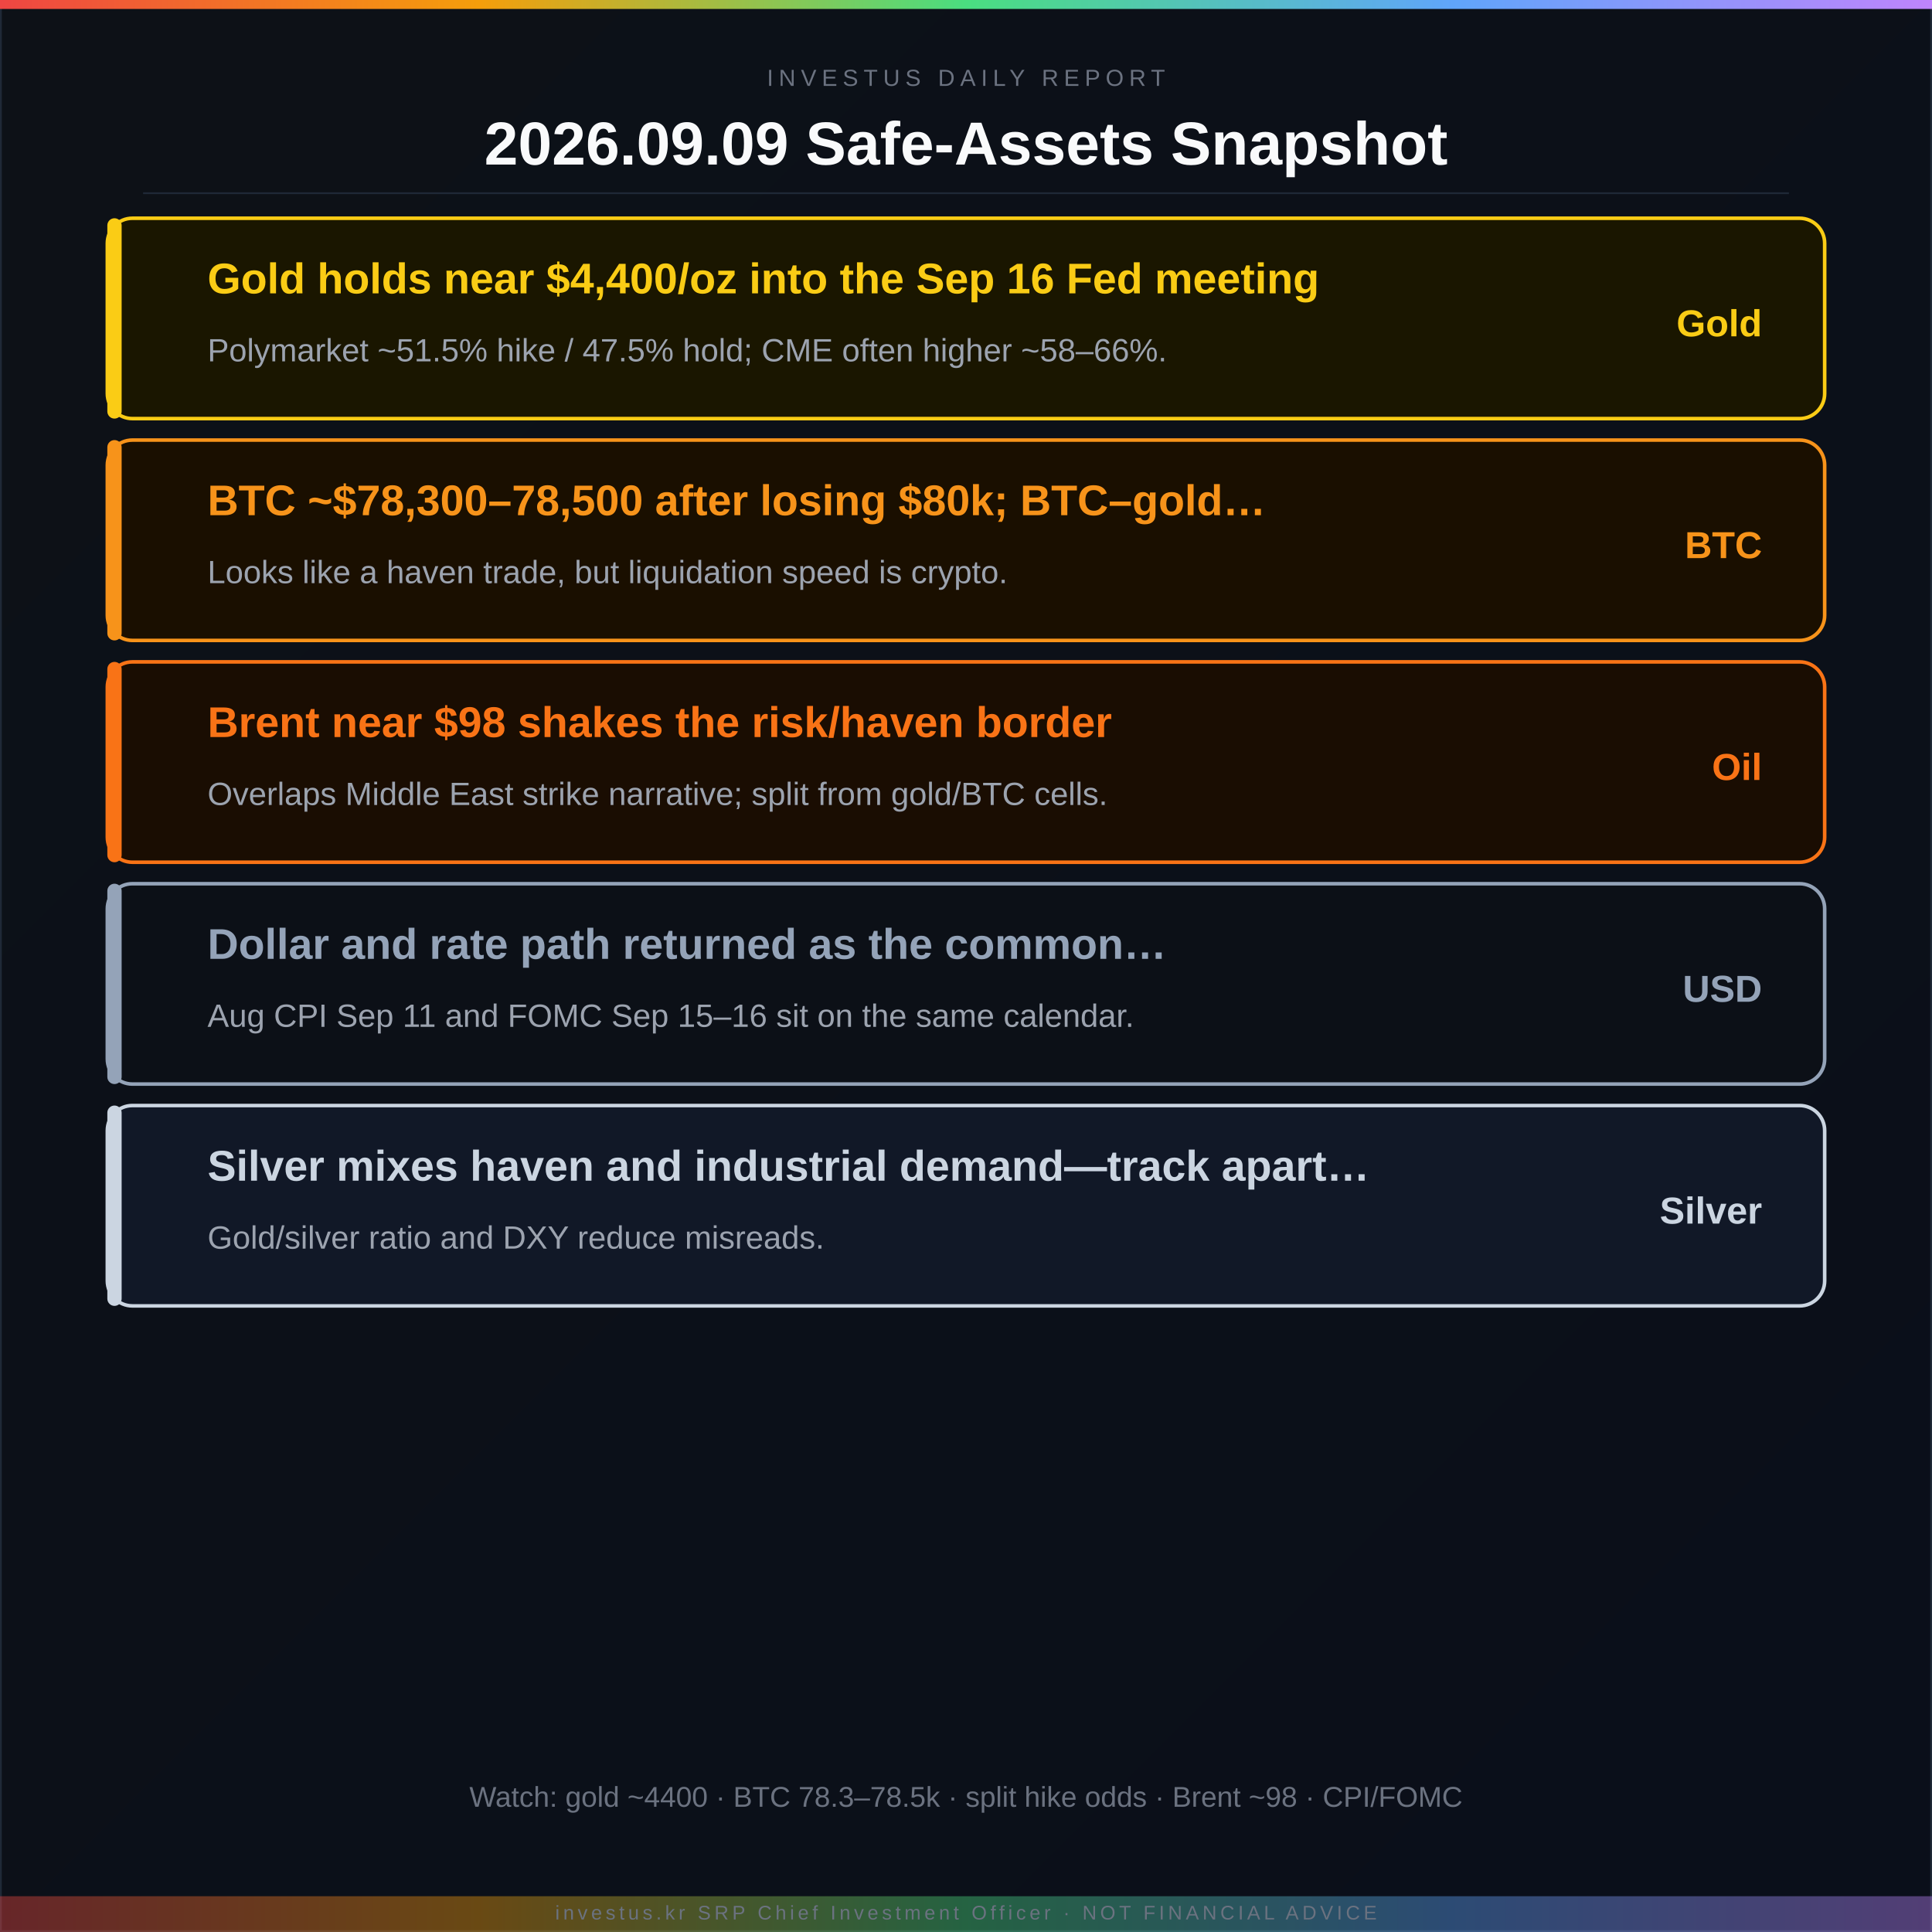
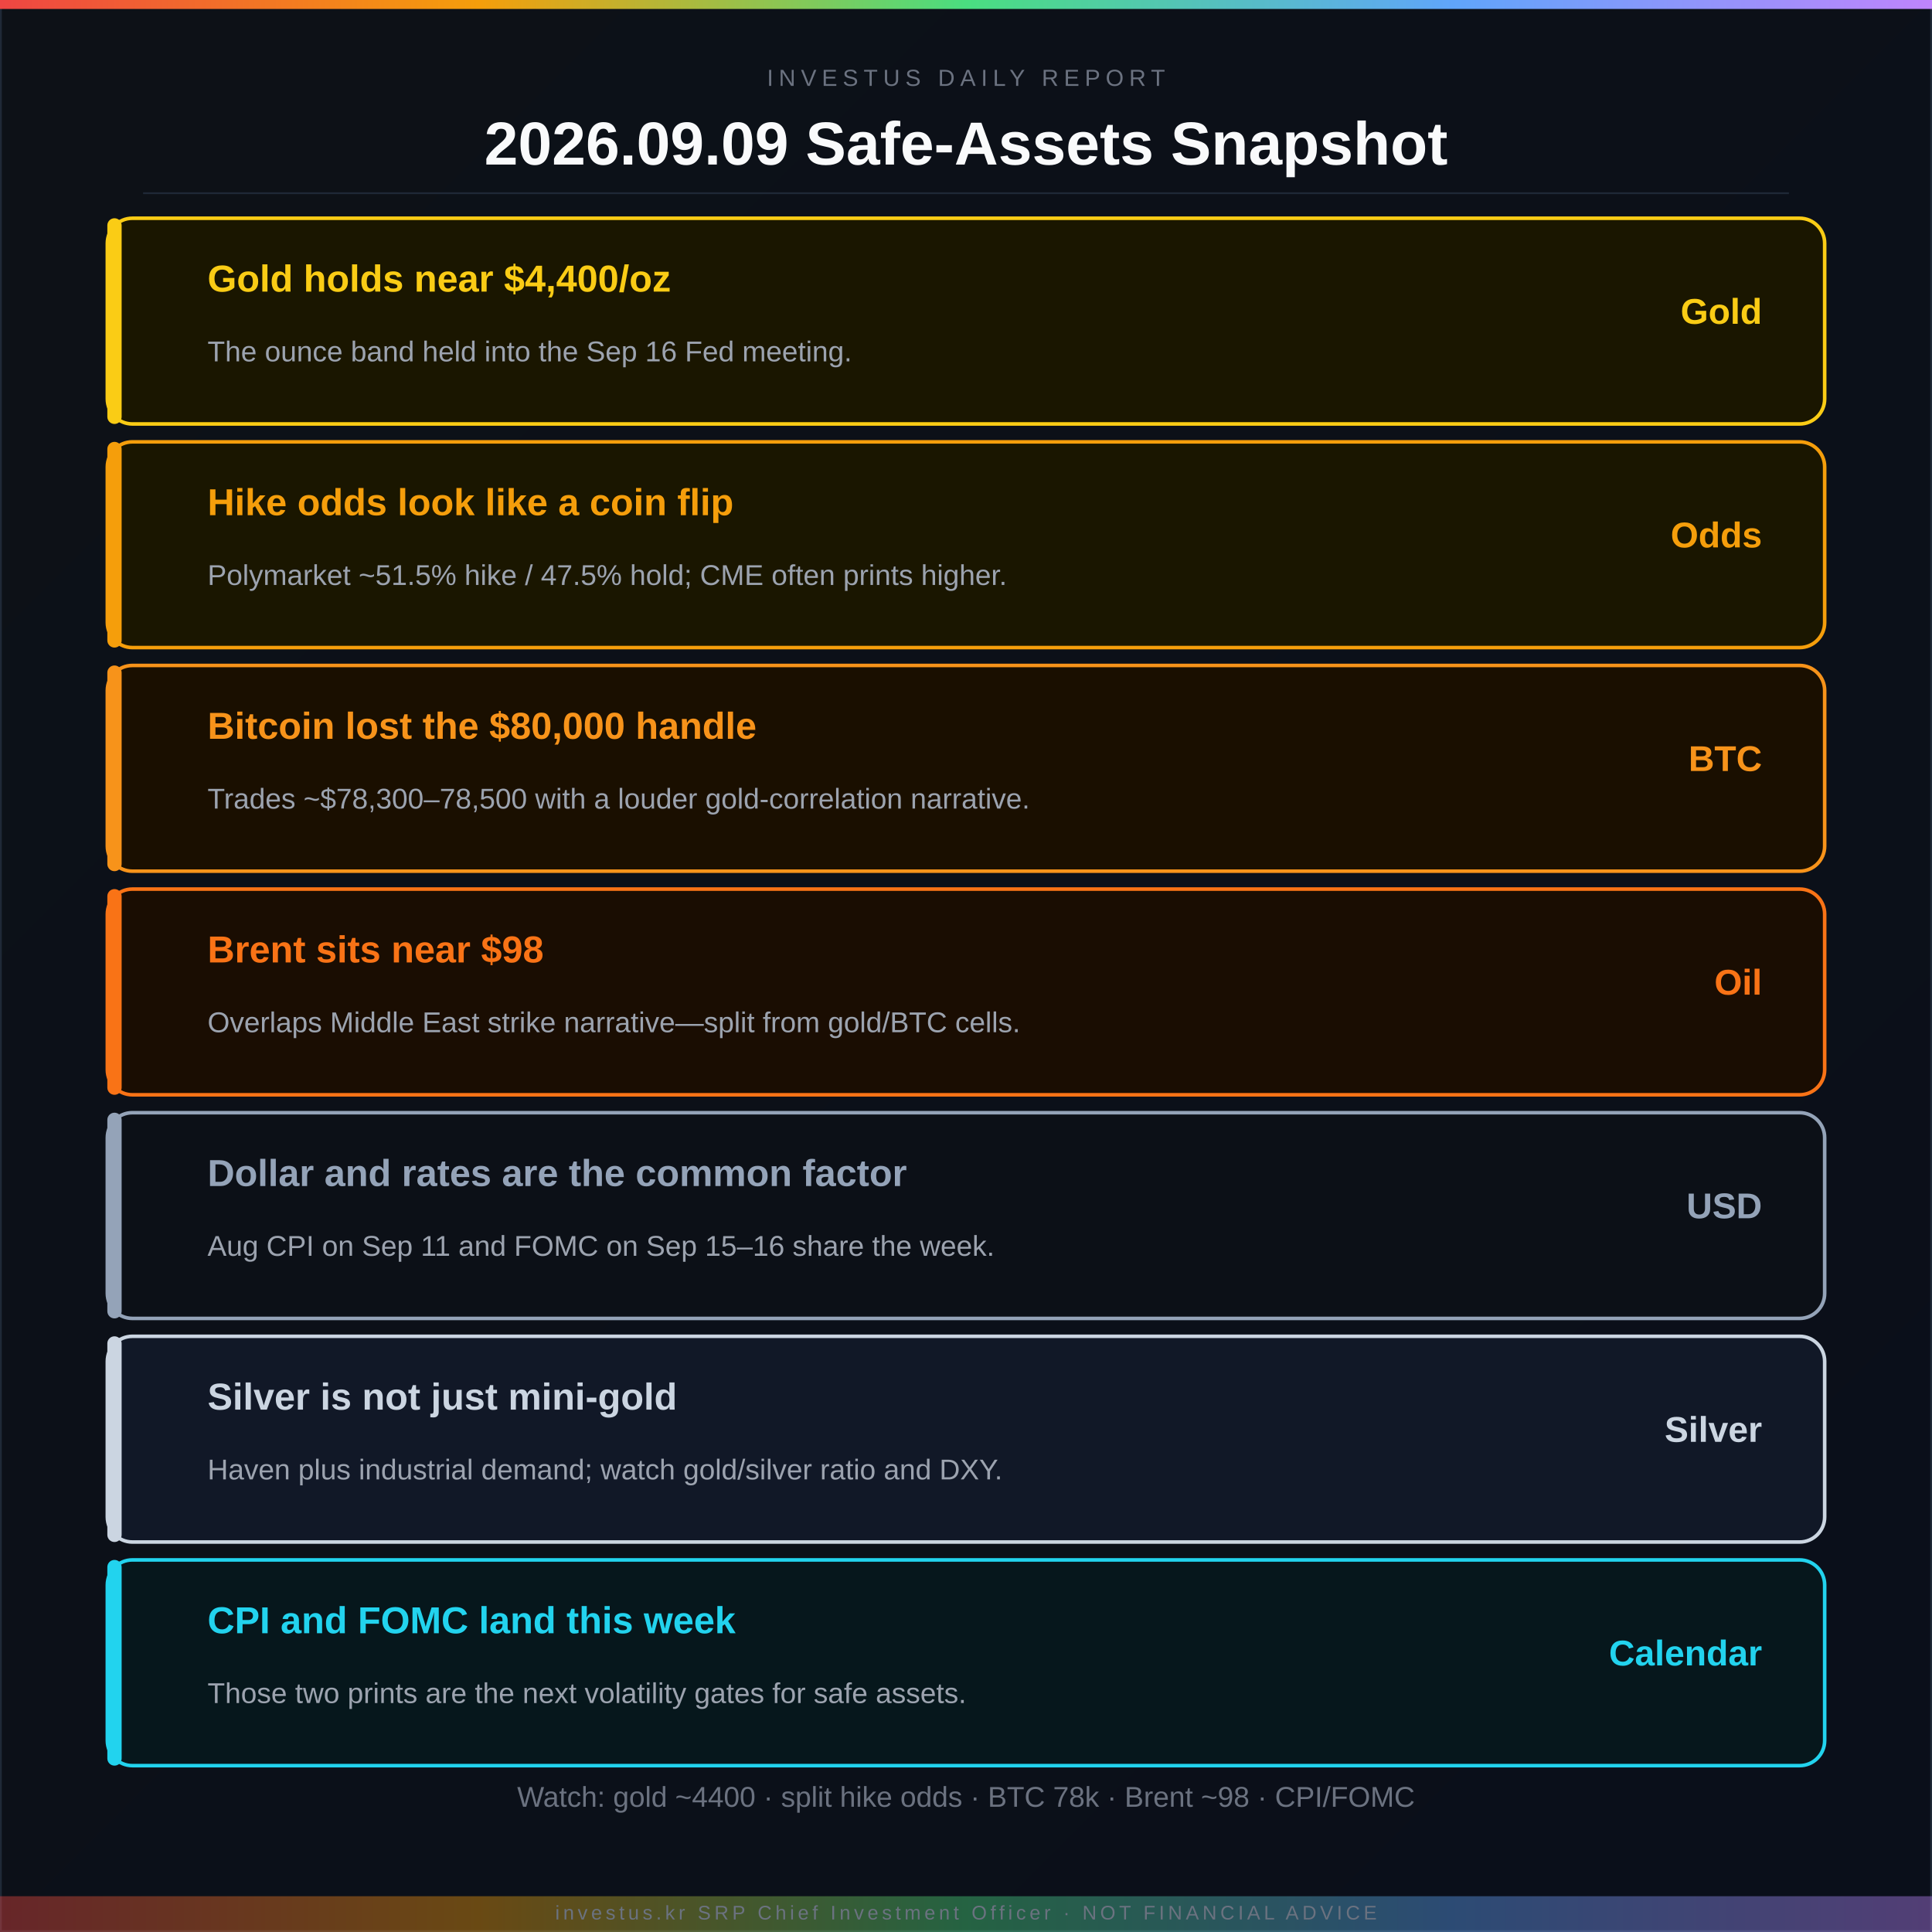
<svg xmlns="http://www.w3.org/2000/svg" viewBox="0 0 1080 1080" width="1080" height="1080">
  <defs>
    <linearGradient id="bg" x1="0%" y1="0%" x2="100%" y2="100%">
      <stop offset="0%" style="stop-color:#0d1117" />
      <stop offset="100%" style="stop-color:#0a0f1a" />
    </linearGradient>
    <linearGradient id="flow" x1="0%" y1="0%" x2="100%" y2="0%">
      <stop offset="0%" style="stop-color:#ef4444" />
      <stop offset="25%" style="stop-color:#f59e0b" />
      <stop offset="50%" style="stop-color:#4ade80" />
      <stop offset="75%" style="stop-color:#60a5fa" />
      <stop offset="100%" style="stop-color:#c084fc" />
    </linearGradient>
  </defs>
  <rect width="1080" height="1080" fill="url(#bg)" />
  <rect width="1080" height="1080" fill="none" stroke="#1f2937" stroke-width="2" />
  <rect x="0" y="0" width="1080" height="5" fill="url(#flow)" />
  <text x="540" y="48" font-family="Arial" font-size="13" fill="#6b7280" text-anchor="middle" letter-spacing="3">INVESTUS DAILY REPORT</text>
  <text x="540" y="92" font-family="Arial Black,Arial" font-size="34" font-weight="900" fill="#f9fafb" text-anchor="middle">2026.09.09 Safe-Assets Snapshot</text>
  <line x1="80" y1="108" x2="1000" y2="108" stroke="#1f2937" stroke-width="1" />
-   <rect x="60" y="122" width="960" height="112" rx="14" fill="#1a1600" stroke="#facc15" stroke-width="2" />
-   <rect x="60" y="122" width="8" height="112" rx="4" fill="#facc15" />
-   <text x="116" y="164" font-family="Arial Black,Arial" font-size="24" font-weight="900" fill="#facc15">Gold holds near $4,400/oz into the Sep 16 Fed meeting</text>
-   <text x="116" y="202" font-family="Arial" font-size="18" fill="#9ca3af">Polymarket ~51.5% hike / 47.5% hold; CME often higher ~58–66%.</text>
-   <text x="985" y="188" font-family="Arial Black,Arial" font-size="21" font-weight="900" fill="#facc15" text-anchor="end">Gold</text>
-   <rect x="60" y="246" width="960" height="112" rx="14" fill="#1a0f00" stroke="#f7931a" stroke-width="2" />
-   <rect x="60" y="246" width="8" height="112" rx="4" fill="#f7931a" />
-   <text x="116" y="288" font-family="Arial Black,Arial" font-size="24" font-weight="900" fill="#f7931a">BTC ~$78,300–78,500 after losing $80k; BTC–gold…</text>
-   <text x="116" y="326" font-family="Arial" font-size="18" fill="#9ca3af">Looks like a haven trade, but liquidation speed is crypto.</text>
-   <text x="985" y="312" font-family="Arial Black,Arial" font-size="21" font-weight="900" fill="#f7931a" text-anchor="end">BTC</text>
-   <rect x="60" y="370" width="960" height="112" rx="14" fill="#1a0d02" stroke="#f97316" stroke-width="2" />
-   <rect x="60" y="370" width="8" height="112" rx="4" fill="#f97316" />
-   <text x="116" y="412" font-family="Arial Black,Arial" font-size="24" font-weight="900" fill="#f97316">Brent near $98 shakes the risk/haven border</text>
-   <text x="116" y="450" font-family="Arial" font-size="18" fill="#9ca3af">Overlaps Middle East strike narrative; split from gold/BTC cells.</text>
-   <text x="985" y="436" font-family="Arial Black,Arial" font-size="21" font-weight="900" fill="#f97316" text-anchor="end">Oil</text>
-   <rect x="60" y="494" width="960" height="112" rx="14" fill="#0c1017" stroke="#94a3b8" stroke-width="2" />
-   <rect x="60" y="494" width="8" height="112" rx="4" fill="#94a3b8" />
-   <text x="116" y="536" font-family="Arial Black,Arial" font-size="24" font-weight="900" fill="#94a3b8">Dollar and rate path returned as the common…</text>
-   <text x="116" y="574" font-family="Arial" font-size="18" fill="#9ca3af">Aug CPI Sep 11 and FOMC Sep 15–16 sit on the same calendar.</text>
-   <text x="985" y="560" font-family="Arial Black,Arial" font-size="21" font-weight="900" fill="#94a3b8" text-anchor="end">USD</text>
-   <rect x="60" y="618" width="960" height="112" rx="14" fill="#111827" stroke="#cbd5e1" stroke-width="2" />
-   <rect x="60" y="618" width="8" height="112" rx="4" fill="#cbd5e1" />
-   <text x="116" y="660" font-family="Arial Black,Arial" font-size="24" font-weight="900" fill="#cbd5e1">Silver mixes haven and industrial demand—track apart…</text>
-   <text x="116" y="698" font-family="Arial" font-size="18" fill="#9ca3af">Gold/silver ratio and DXY reduce misreads.</text>
-   <text x="985" y="684" font-family="Arial Black,Arial" font-size="21" font-weight="900" fill="#cbd5e1" text-anchor="end">Silver</text>
-   <text x="540" y="1010" font-family="Arial" font-size="16" fill="#6b7280" text-anchor="middle">Watch: gold ~4400 · BTC 78.3–78.5k · split hike odds · Brent ~98 · CPI/FOMC</text>
+   <rect x="60" y="122" width="960" height="115" rx="14" fill="#1a1600" stroke="#facc15" stroke-width="2" />
+   <rect x="60" y="122" width="8" height="115" rx="4" fill="#facc15" />
+   <text x="116" y="163" font-family="Arial Black,Arial" font-size="21" font-weight="900" fill="#facc15">Gold holds near $4,400/oz</text>
+   <text x="116" y="202" font-family="Arial" font-size="16" fill="#9ca3af">The ounce band held into the Sep 16 Fed meeting.</text>
+   <text x="985" y="181" font-family="Arial Black,Arial" font-size="20" font-weight="900" fill="#facc15" text-anchor="end">Gold</text>
+   <rect x="60" y="247" width="960" height="115" rx="14" fill="#1a1600" stroke="#f59e0b" stroke-width="2" />
+   <rect x="60" y="247" width="8" height="115" rx="4" fill="#f59e0b" />
+   <text x="116" y="288" font-family="Arial Black,Arial" font-size="21" font-weight="900" fill="#f59e0b">Hike odds look like a coin flip</text>
+   <text x="116" y="327" font-family="Arial" font-size="16" fill="#9ca3af">Polymarket ~51.5% hike / 47.5% hold; CME often prints higher.</text>
+   <text x="985" y="306" font-family="Arial Black,Arial" font-size="20" font-weight="900" fill="#f59e0b" text-anchor="end">Odds</text>
+   <rect x="60" y="372" width="960" height="115" rx="14" fill="#1a0f00" stroke="#f7931a" stroke-width="2" />
+   <rect x="60" y="372" width="8" height="115" rx="4" fill="#f7931a" />
+   <text x="116" y="413" font-family="Arial Black,Arial" font-size="21" font-weight="900" fill="#f7931a">Bitcoin lost the $80,000 handle</text>
+   <text x="116" y="452" font-family="Arial" font-size="16" fill="#9ca3af">Trades ~$78,300–78,500 with a louder gold-correlation narrative.</text>
+   <text x="985" y="431" font-family="Arial Black,Arial" font-size="20" font-weight="900" fill="#f7931a" text-anchor="end">BTC</text>
+   <rect x="60" y="497" width="960" height="115" rx="14" fill="#1a0d02" stroke="#f97316" stroke-width="2" />
+   <rect x="60" y="497" width="8" height="115" rx="4" fill="#f97316" />
+   <text x="116" y="538" font-family="Arial Black,Arial" font-size="21" font-weight="900" fill="#f97316">Brent sits near $98</text>
+   <text x="116" y="577" font-family="Arial" font-size="16" fill="#9ca3af">Overlaps Middle East strike narrative—split from gold/BTC cells.</text>
+   <text x="985" y="556" font-family="Arial Black,Arial" font-size="20" font-weight="900" fill="#f97316" text-anchor="end">Oil</text>
+   <rect x="60" y="622" width="960" height="115" rx="14" fill="#0c1017" stroke="#94a3b8" stroke-width="2" />
+   <rect x="60" y="622" width="8" height="115" rx="4" fill="#94a3b8" />
+   <text x="116" y="663" font-family="Arial Black,Arial" font-size="21" font-weight="900" fill="#94a3b8">Dollar and rates are the common factor</text>
+   <text x="116" y="702" font-family="Arial" font-size="16" fill="#9ca3af">Aug CPI on Sep 11 and FOMC on Sep 15–16 share the week.</text>
+   <text x="985" y="681" font-family="Arial Black,Arial" font-size="20" font-weight="900" fill="#94a3b8" text-anchor="end">USD</text>
+   <rect x="60" y="747" width="960" height="115" rx="14" fill="#111827" stroke="#cbd5e1" stroke-width="2" />
+   <rect x="60" y="747" width="8" height="115" rx="4" fill="#cbd5e1" />
+   <text x="116" y="788" font-family="Arial Black,Arial" font-size="21" font-weight="900" fill="#cbd5e1">Silver is not just mini-gold</text>
+   <text x="116" y="827" font-family="Arial" font-size="16" fill="#9ca3af">Haven plus industrial demand; watch gold/silver ratio and DXY.</text>
+   <text x="985" y="806" font-family="Arial Black,Arial" font-size="20" font-weight="900" fill="#cbd5e1" text-anchor="end">Silver</text>
+   <rect x="60" y="872" width="960" height="115" rx="14" fill="#06171c" stroke="#22d3ee" stroke-width="2" />
+   <rect x="60" y="872" width="8" height="115" rx="4" fill="#22d3ee" />
+   <text x="116" y="913" font-family="Arial Black,Arial" font-size="21" font-weight="900" fill="#22d3ee">CPI and FOMC land this week</text>
+   <text x="116" y="952" font-family="Arial" font-size="16" fill="#9ca3af">Those two prints are the next volatility gates for safe assets.</text>
+   <text x="985" y="931" font-family="Arial Black,Arial" font-size="20" font-weight="900" fill="#22d3ee" text-anchor="end">Calendar</text>
+   <text x="540" y="1010" font-family="Arial" font-size="16" fill="#6b7280" text-anchor="middle">Watch: gold ~4400 · split hike odds · BTC 78k · Brent ~98 · CPI/FOMC</text>
  <rect x="0" y="1060" width="1080" height="20" fill="url(#flow)" opacity=".4" />
  <text x="540" y="1073" font-family="Arial" font-size="11" fill="#6b7280" text-anchor="middle" letter-spacing="2">investus.kr SRP Chief Investment Officer · NOT FINANCIAL ADVICE</text>
</svg>
